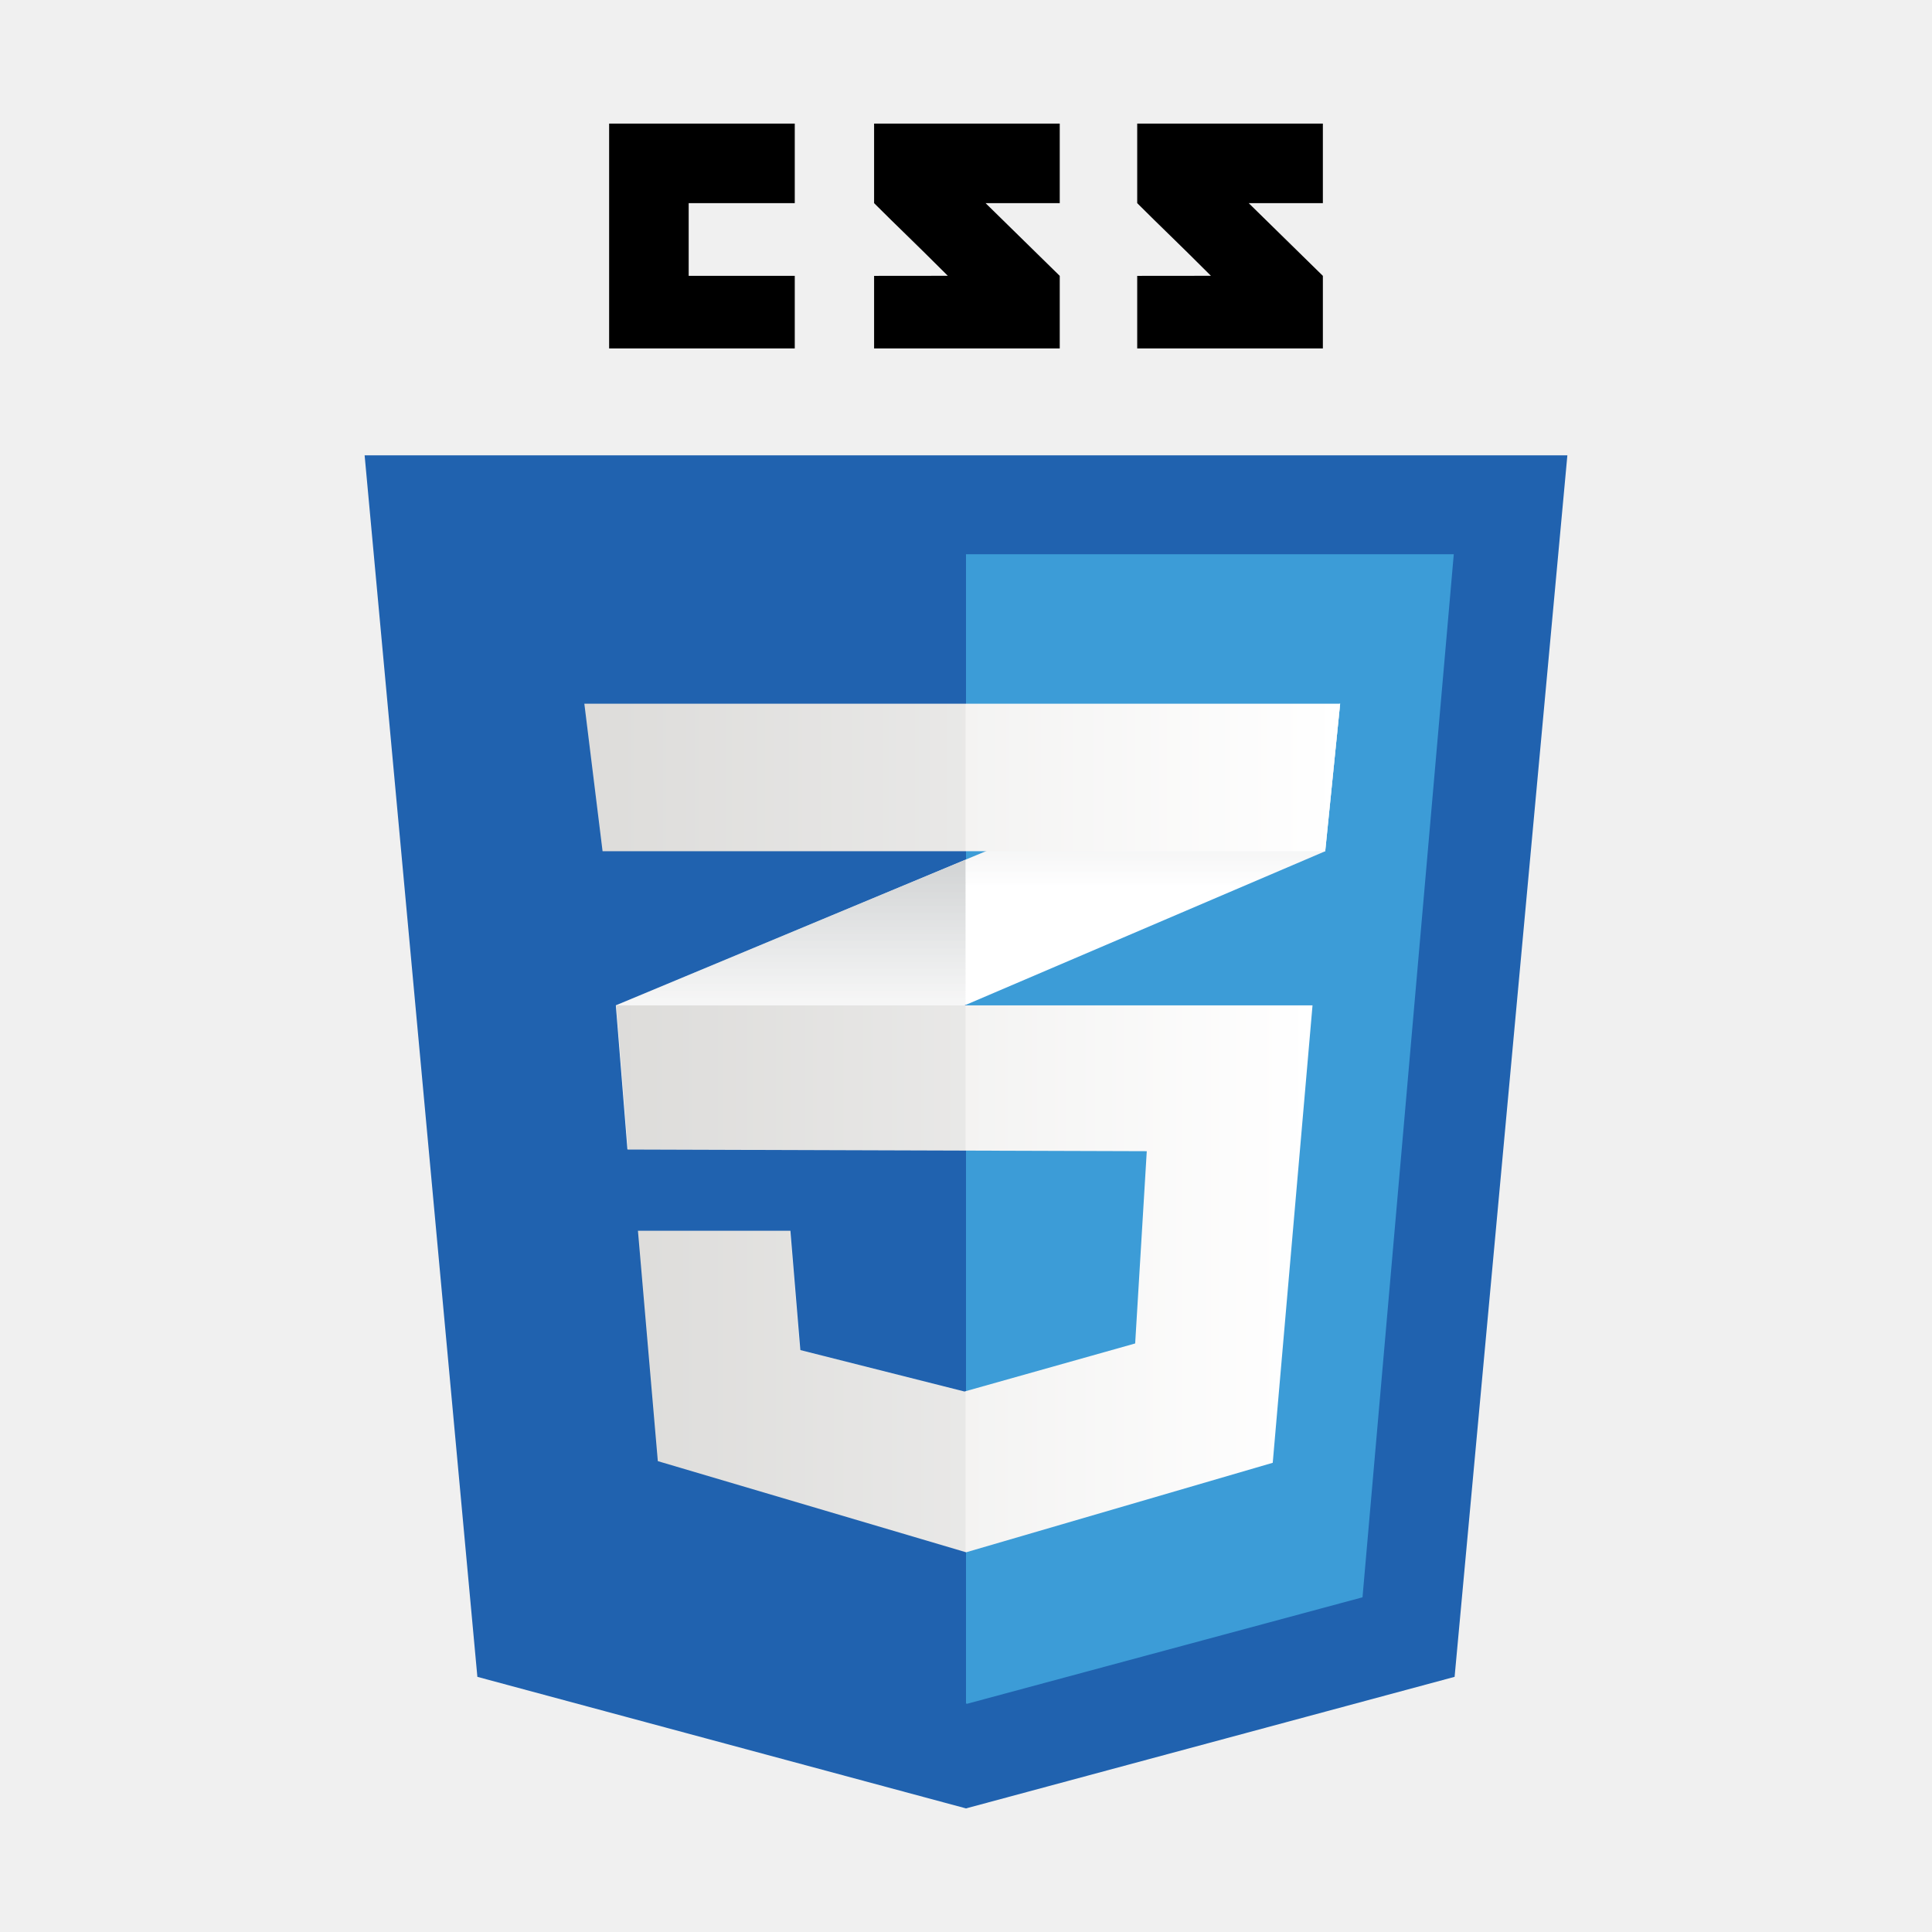
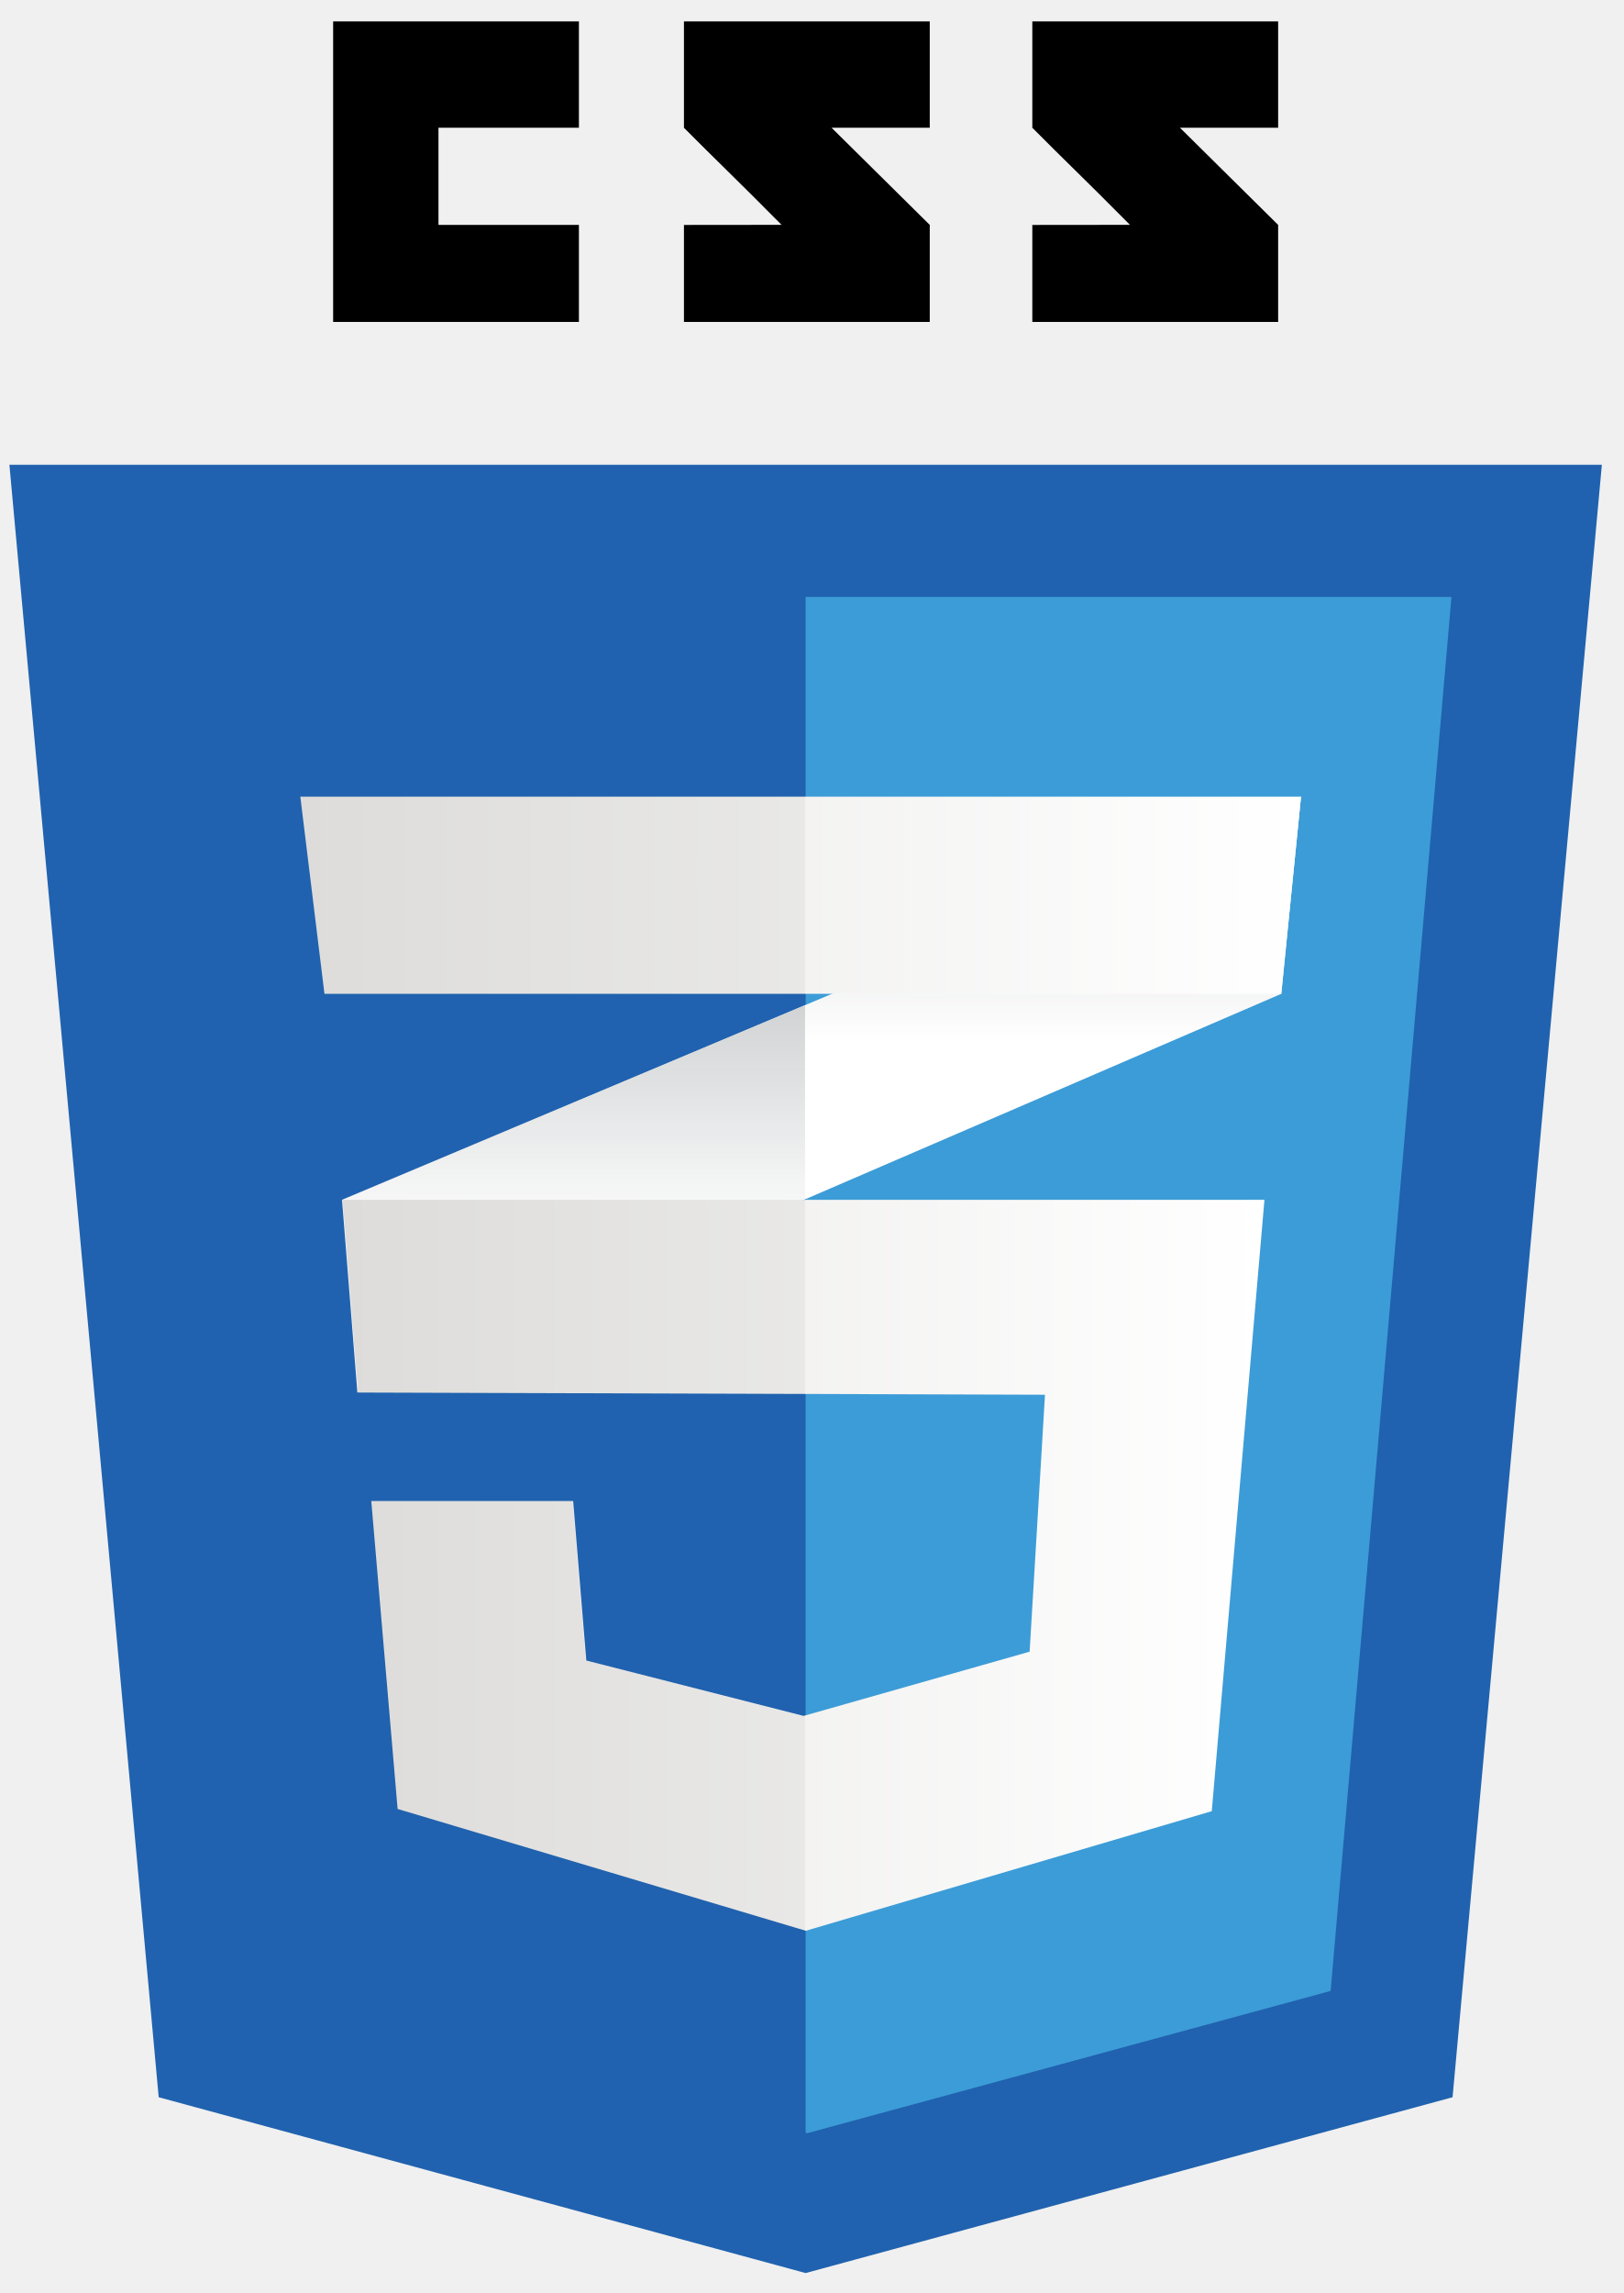
- <svg xmlns="http://www.w3.org/2000/svg" width="2500" height="2500" viewBox="0 0 538.584 538.583">
-   <path d="M0 0h538.584v538.583H0V0z" fill="none" />
-   <path d="M405.5 467.454L269.29 504.13l-136.212-36.676-31.432-340.525h335.29L405.5 467.454z" fill="#2062af" />
-   <path d="M269.289 154.511v320.367l.308.084 110.229-29.682 25.443-290.769h-135.98z" fill="#3c9cd7" />
-   <path d="M191.985 76.899V56.631h29.571V34.453h-51.749v62.684h51.749V76.899h-29.571zm82.766-20.268h20.674V34.453h-51.754v22.178c6.924 6.924 10.535 10.238 20.549 20.252-5.854 0-20.549.021-20.549.02v20.234h51.754V76.899l-20.674-20.268zm73.352 0h20.673V34.453H317.02v22.178c6.924 6.924 10.537 10.238 20.551 20.252-5.852 0-20.551.021-20.551.02v20.234h51.757V76.899l-20.674-20.268z" />
-   <path d="M269.168 239.656l-97.49 40.602 3.233 40.199 94.257-40.301 100.265-42.868 4.157-41.122-104.422 43.49z" fill="#fff" />
-   <linearGradient id="a" gradientUnits="userSpaceOnUse" x1="-825.508" y1="1338.301" x2="-825.508" y2="1419.102" gradientTransform="matrix(1 0 0 -1 1045.93 1658.759)">
-     <stop offset=".387" stop-color="#d1d3d4" stop-opacity="0" />
+ <svg xmlns="http://www.w3.org/2000/svg" enable-background="new 221.807 89.47 440 621.061" height="2500" viewBox="221.807 89.47 440 621.06" width="1771">
+   <filter id="a" height="150%" width="150%" x="-5%" y="-5%">
+     <feFlood flood-opacity=".5" result="floodFill" />
+     <feComposite in="floodFill" in2="SourceAlpha" operator="in" result="coloredAlpha" />
+     <feGaussianBlur in="coloredAlpha" result="blur" stdDeviation="8" />
+     <feComposite in="blur" in2="SourceGraphic" operator="out" result="maskedOffsetBlur" />
+     <feMerge>
+       <feMergeNode in="maskedOffsetBlur" />
+       <feMergeNode in="SourceGraphic" />
+     </feMerge>
+   </filter>
+   <g filter="url(#a)" transform="matrix(1, 0, 0, 1, 1174.31, 0)">
+     <path d="M261.849 660.647l-40.042-449.125h440l-40.086 449.054-180.184 49.954z" fill="#e44d26" />
+     <path d="M441.807 672.348l145.596-40.367 34.258-383.735H441.807z" fill="#f16529" />
+     <path d="M441.807 414.82h-72.888l-5.035-56.406h77.923V303.33H303.683l1.32 14.778 13.538 151.794h123.266zm0 143.056l-.242.066-61.346-16.566-3.922-43.93h-55.294l7.718 86.489 112.834 31.323.252-.071z" fill="#ebebeb" />
+     <path d="M262.745 89.47h27.992v27.656h25.606V89.47h27.993v83.75h-27.993v-28.044h-25.606v28.044h-27.99zm118.404 27.774h-24.642V89.47H433.8v27.774h-24.654v55.976H381.15v-55.976zm64.916-27.774h29.19l17.955 29.428 17.938-29.428h29.2v83.75h-27.882v-41.512l-19.259 29.778h-.481l-19.272-29.778v41.512h-27.39V89.47zm108.212 0h28v56.068h39.368v27.682h-67.368z" />
+     <path d="M441.617 414.82v55.082h67.83l-6.395 71.44-61.435 16.58v57.307l112.924-31.294.826-9.309 12.946-145.014 1.344-14.792h-14.842zm0-111.49v55.084H574.67l1.103-12.382 2.51-27.924 1.318-14.778z" fill="#fff" />
+   </g>
+   <path d="M 712.475 3.667 L 1440.129 3.667 L 1440.129 736.904 L 712.475 736.904 L 712.475 3.667 Z" fill="none" style="" />
+   <path d="M 615.358 657.53 L 440.082 705.156 L 264.803 657.53 L 224.356 215.333 L 655.81 215.333 L 615.358 657.53 Z" fill="#2062af" style="" />
+   <path d="M 440.08 251.15 L 440.08 667.171 L 440.477 667.28 L 582.321 628.735 L 615.061 251.15 L 440.08 251.15 Z" fill="#3c9cd7" style="" />
+   <path d="M 340.605 150.364 L 340.605 124.045 L 378.657 124.045 L 378.657 95.246 L 312.066 95.246 L 312.066 176.646 L 378.657 176.646 L 378.657 150.364 L 340.605 150.364 Z M 447.109 124.045 L 473.712 124.045 L 473.712 95.246 L 407.115 95.246 L 407.115 124.045 C 416.024 133.037 420.671 137.341 433.558 150.344 C 426.024 150.344 407.115 150.372 407.115 150.371 L 407.115 176.646 L 473.712 176.646 L 473.712 150.364 L 447.109 124.045 Z M 541.499 124.045 L 568.101 124.045 L 568.101 95.246 L 501.501 95.246 L 501.501 124.045 C 510.411 133.037 515.06 137.341 527.947 150.344 C 520.416 150.344 501.501 150.372 501.501 150.371 L 501.501 176.646 L 568.102 176.646 L 568.102 150.364 L 541.499 124.045 Z" style="" />
+   <path d="M 439.924 361.717 L 314.474 414.441 L 318.633 466.644 L 439.924 414.31 L 568.947 358.642 L 574.296 305.242 L 439.924 361.717 Z" fill="#fff" style="" />
+   <linearGradient id="gradient-1" gradientUnits="userSpaceOnUse" x1="-825.508" y1="1338.301" x2="-825.508" y2="1419.102" gradientTransform="matrix(1.286809, 0, 0, -1.298574, 1439.471, 2204.528)">
+     <stop offset="0.387" stop-color="#d1d3d4" stop-opacity="0" />
    <stop offset="1" stop-color="#d1d3d4" />
  </linearGradient>
-   <path d="M171.677 280.258l3.233 40.199 94.257-40.301v-40.5l-97.49 40.602z" fill="url(#a)" />
-   <linearGradient id="b" gradientUnits="userSpaceOnUse" x1="-724.552" y1="1378.602" x2="-724.552" y2="1462.591" gradientTransform="matrix(1 0 0 -1 1045.93 1658.759)">
-     <stop offset=".387" stop-color="#d1d3d4" stop-opacity="0" />
+   <path d="M 314.472 414.441 L 318.632 466.644 L 439.923 414.31 L 439.923 361.717 L 314.472 414.441 Z" fill="url(#gradient-1)" style="" />
+   <linearGradient id="b" gradientUnits="userSpaceOnUse" x1="-724.552" y1="1378.602" x2="-724.552" y2="1462.591" gradientTransform="matrix(1.286809, 0, 0, -1.298574, 1439.471, 2204.528)">
+     <stop offset="0.387" stop-color="#d1d3d4" stop-opacity="0" />
    <stop offset="1" stop-color="#d1d3d4" />
  </linearGradient>
-   <path d="M373.59 196.167l-104.422 43.489v40.5l100.265-42.868 4.157-41.121z" fill="url(#b)" />
-   <linearGradient id="c" gradientUnits="userSpaceOnUse" x1="-874.103" y1="1302.263" x2="-680.039" y2="1302.263" gradientTransform="matrix(1 0 0 -1 1045.93 1658.759)">
+   <path d="M 574.296 305.244 L 439.924 361.717 L 439.924 414.31 L 568.947 358.642 L 574.296 305.244 Z" fill="url(#b)" style="" />
+   <linearGradient id="c" gradientUnits="userSpaceOnUse" x1="-874.103" y1="1302.263" x2="-680.039" y2="1302.263" gradientTransform="matrix(1.286809, 0, 0, -1.298574, 1439.471, 2204.528)">
    <stop offset="0" stop-color="#e8e7e5" />
    <stop offset="1" stop-color="#fff" />
  </linearGradient>
-   <path d="M171.827 280.258l3.234 40.199 144.625.461-3.235 53.598-47.59 13.398-45.748-11.551-2.772-33.268h-42.508l5.545 64.225 85.945 25.412 85.479-24.951 11.09-127.523H171.827z" fill="url(#c)" />
-   <path d="M269.168 280.258h-97.49l3.233 40.199 94.257.301v-40.5zm0 107.528l-.462.129-45.742-11.551-2.772-33.268h-42.507l5.544 64.225 85.939 25.412v-44.947z" opacity=".05" />
-   <linearGradient id="d" gradientUnits="userSpaceOnUse" x1="-883.032" y1="1442.031" x2="-672.341" y2="1442.031" gradientTransform="matrix(1 0 0 -1 1045.93 1658.759)">
+   <path d="M 314.665 414.441 L 318.827 466.644 L 504.932 467.242 L 500.769 536.843 L 439.53 554.241 L 380.661 539.241 L 377.094 496.04 L 322.395 496.04 L 329.529 579.442 L 440.124 612.441 L 550.12 580.04 L 564.39 414.441 L 314.665 414.441 Z" fill="url(#c)" style="" />
+   <path d="M 439.924 414.441 L 314.474 414.441 L 318.633 466.644 L 439.924 467.034 L 439.924 414.441 Z M 439.924 554.075 L 439.33 554.242 L 380.469 539.242 L 376.902 496.042 L 322.203 496.042 L 329.337 579.443 L 439.924 612.443 L 439.924 554.075 Z" opacity=".05" style="" />
+   <linearGradient id="d" gradientUnits="userSpaceOnUse" x1="-883.032" y1="1442.031" x2="-672.341" y2="1442.031" gradientTransform="matrix(1.286809, 0, 0, -1.298574, 1439.471, 2204.528)">
    <stop offset="0" stop-color="#e8e7e5" />
    <stop offset="1" stop-color="#fff" />
  </linearGradient>
-   <path d="M162.898 196.167H373.59l-4.157 41.122H167.98l-5.082-41.122z" fill="url(#d)" />
-   <path d="M269.168 196.167h-106.27l5.082 41.122h101.188v-41.122z" opacity=".05" />
+   <path d="M 303.176 305.244 L 574.296 305.244 L 568.947 358.644 L 309.715 358.644 L 303.176 305.244 Z" fill="url(#d)" style="" />
+   <path d="M 439.924 305.244 L 303.176 305.244 L 309.715 358.644 L 439.924 358.644 L 439.924 305.244 Z" opacity=".05" style="" />
</svg>
